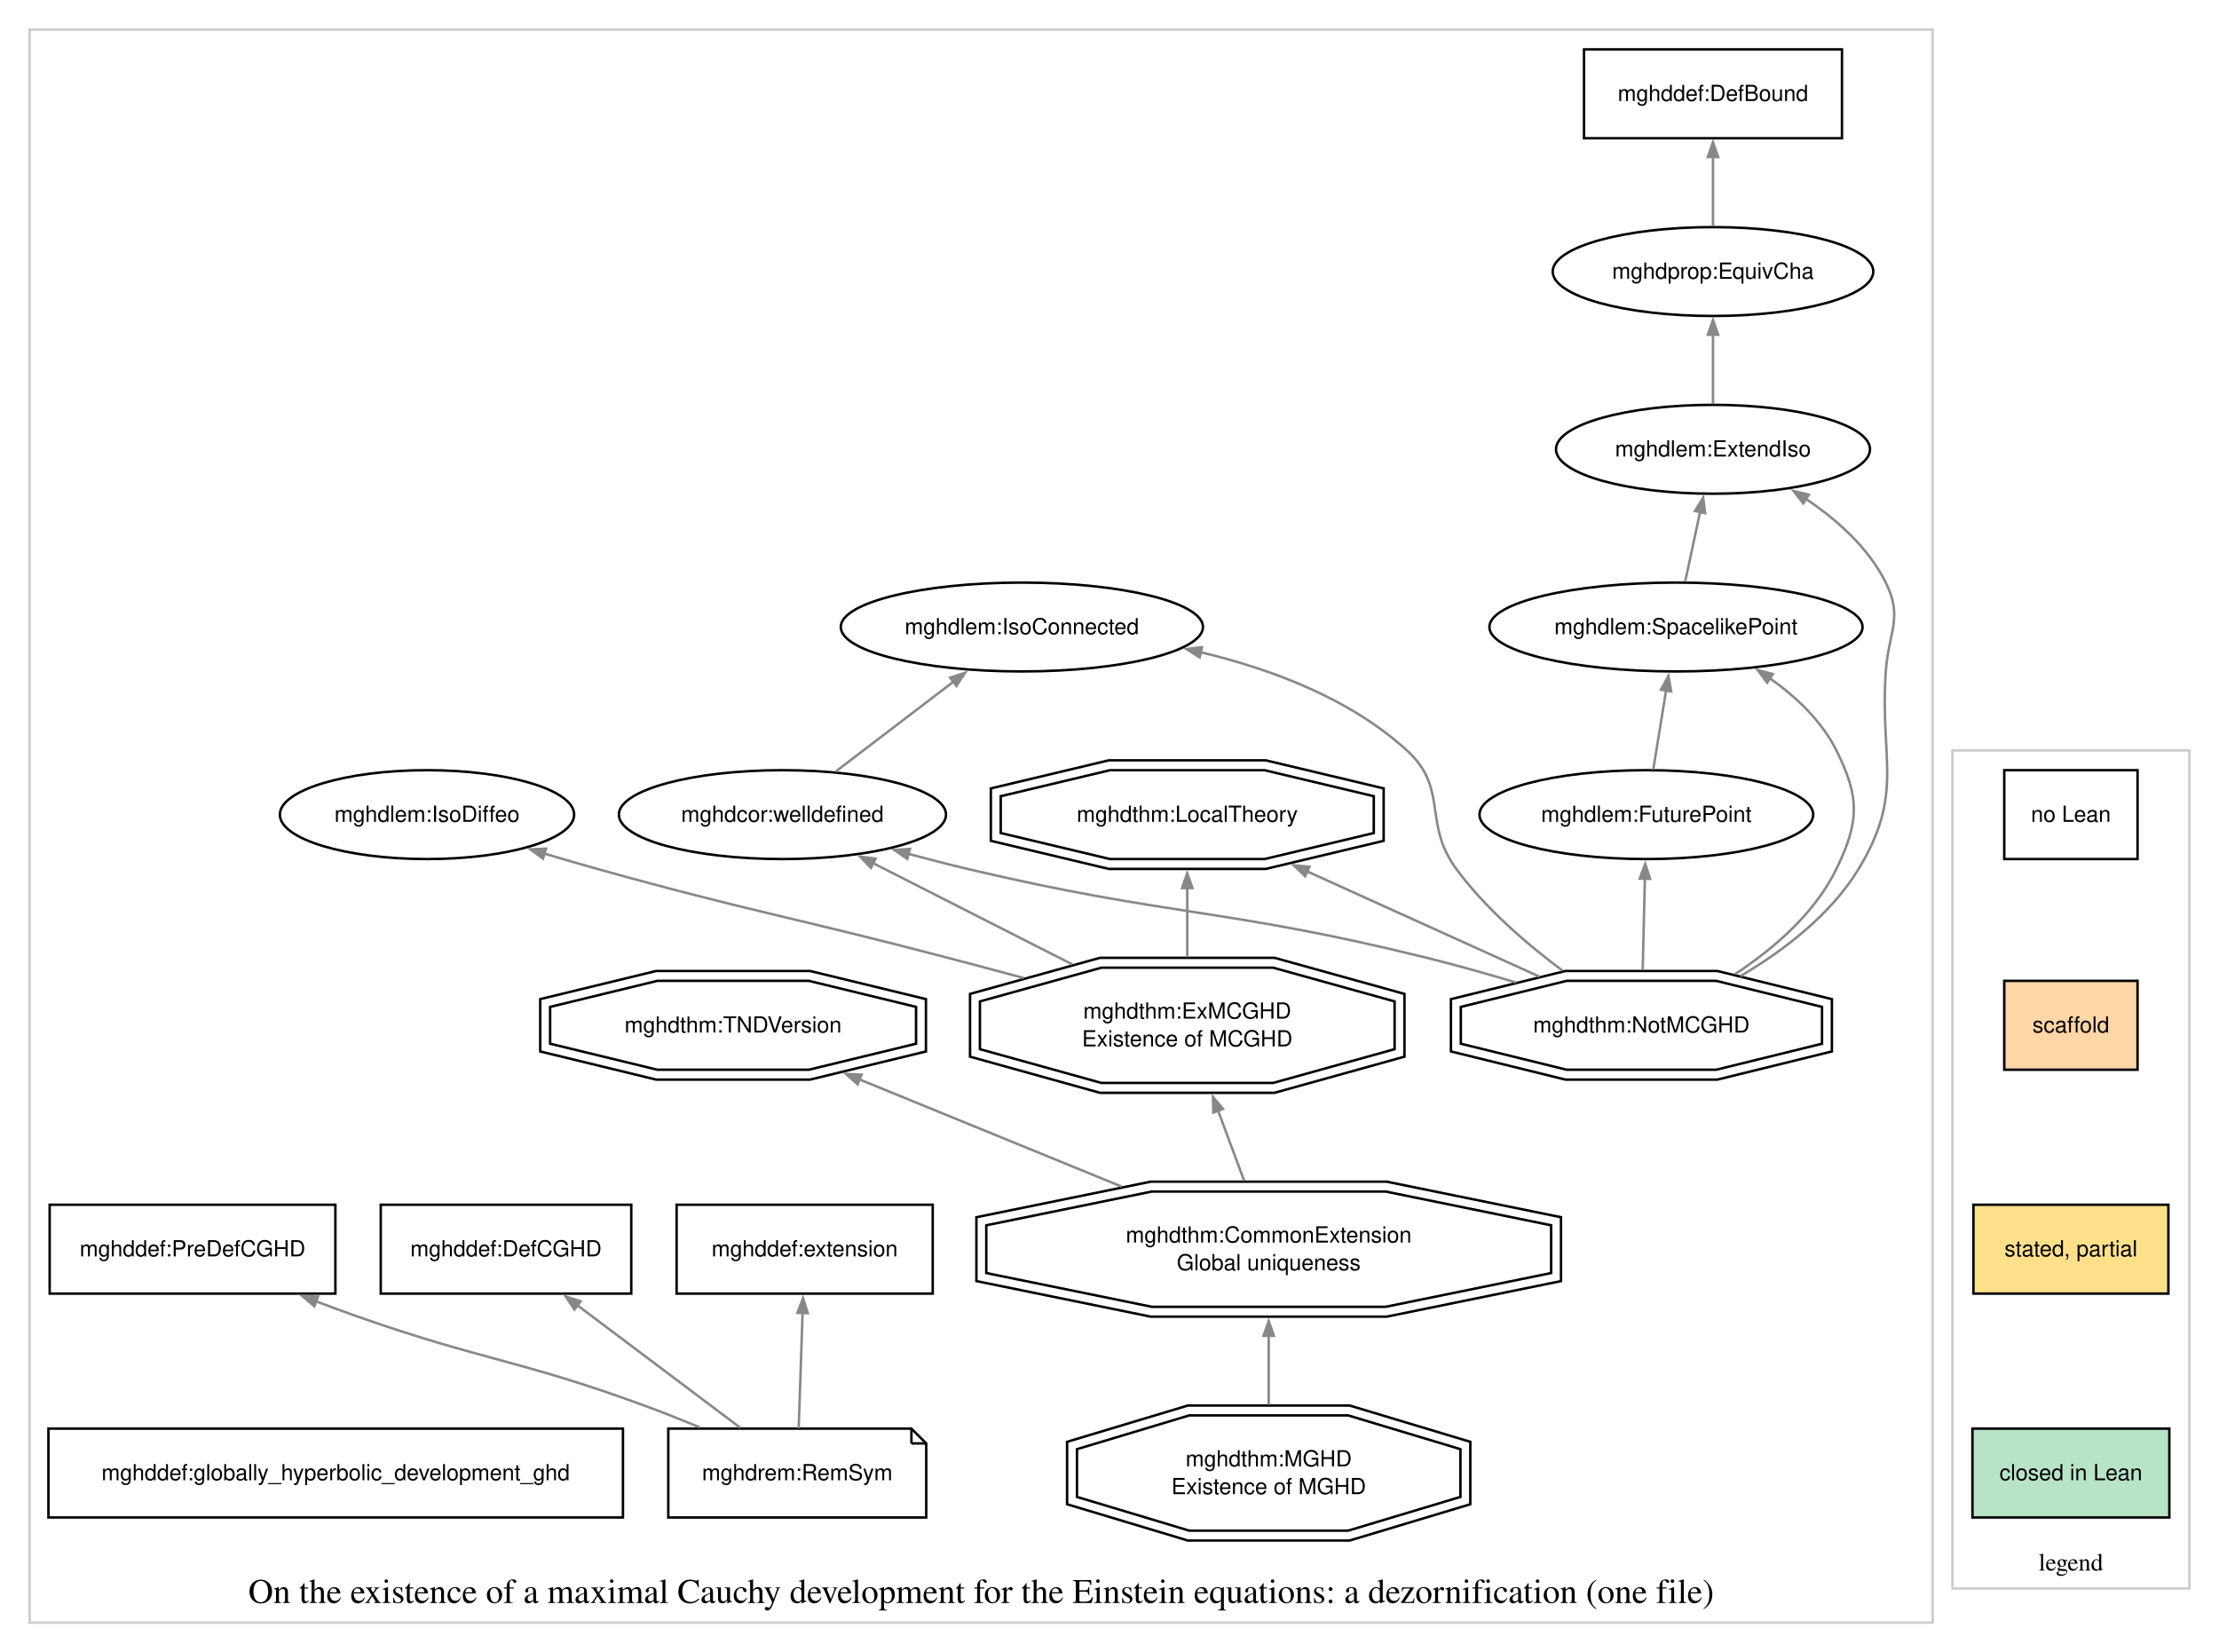
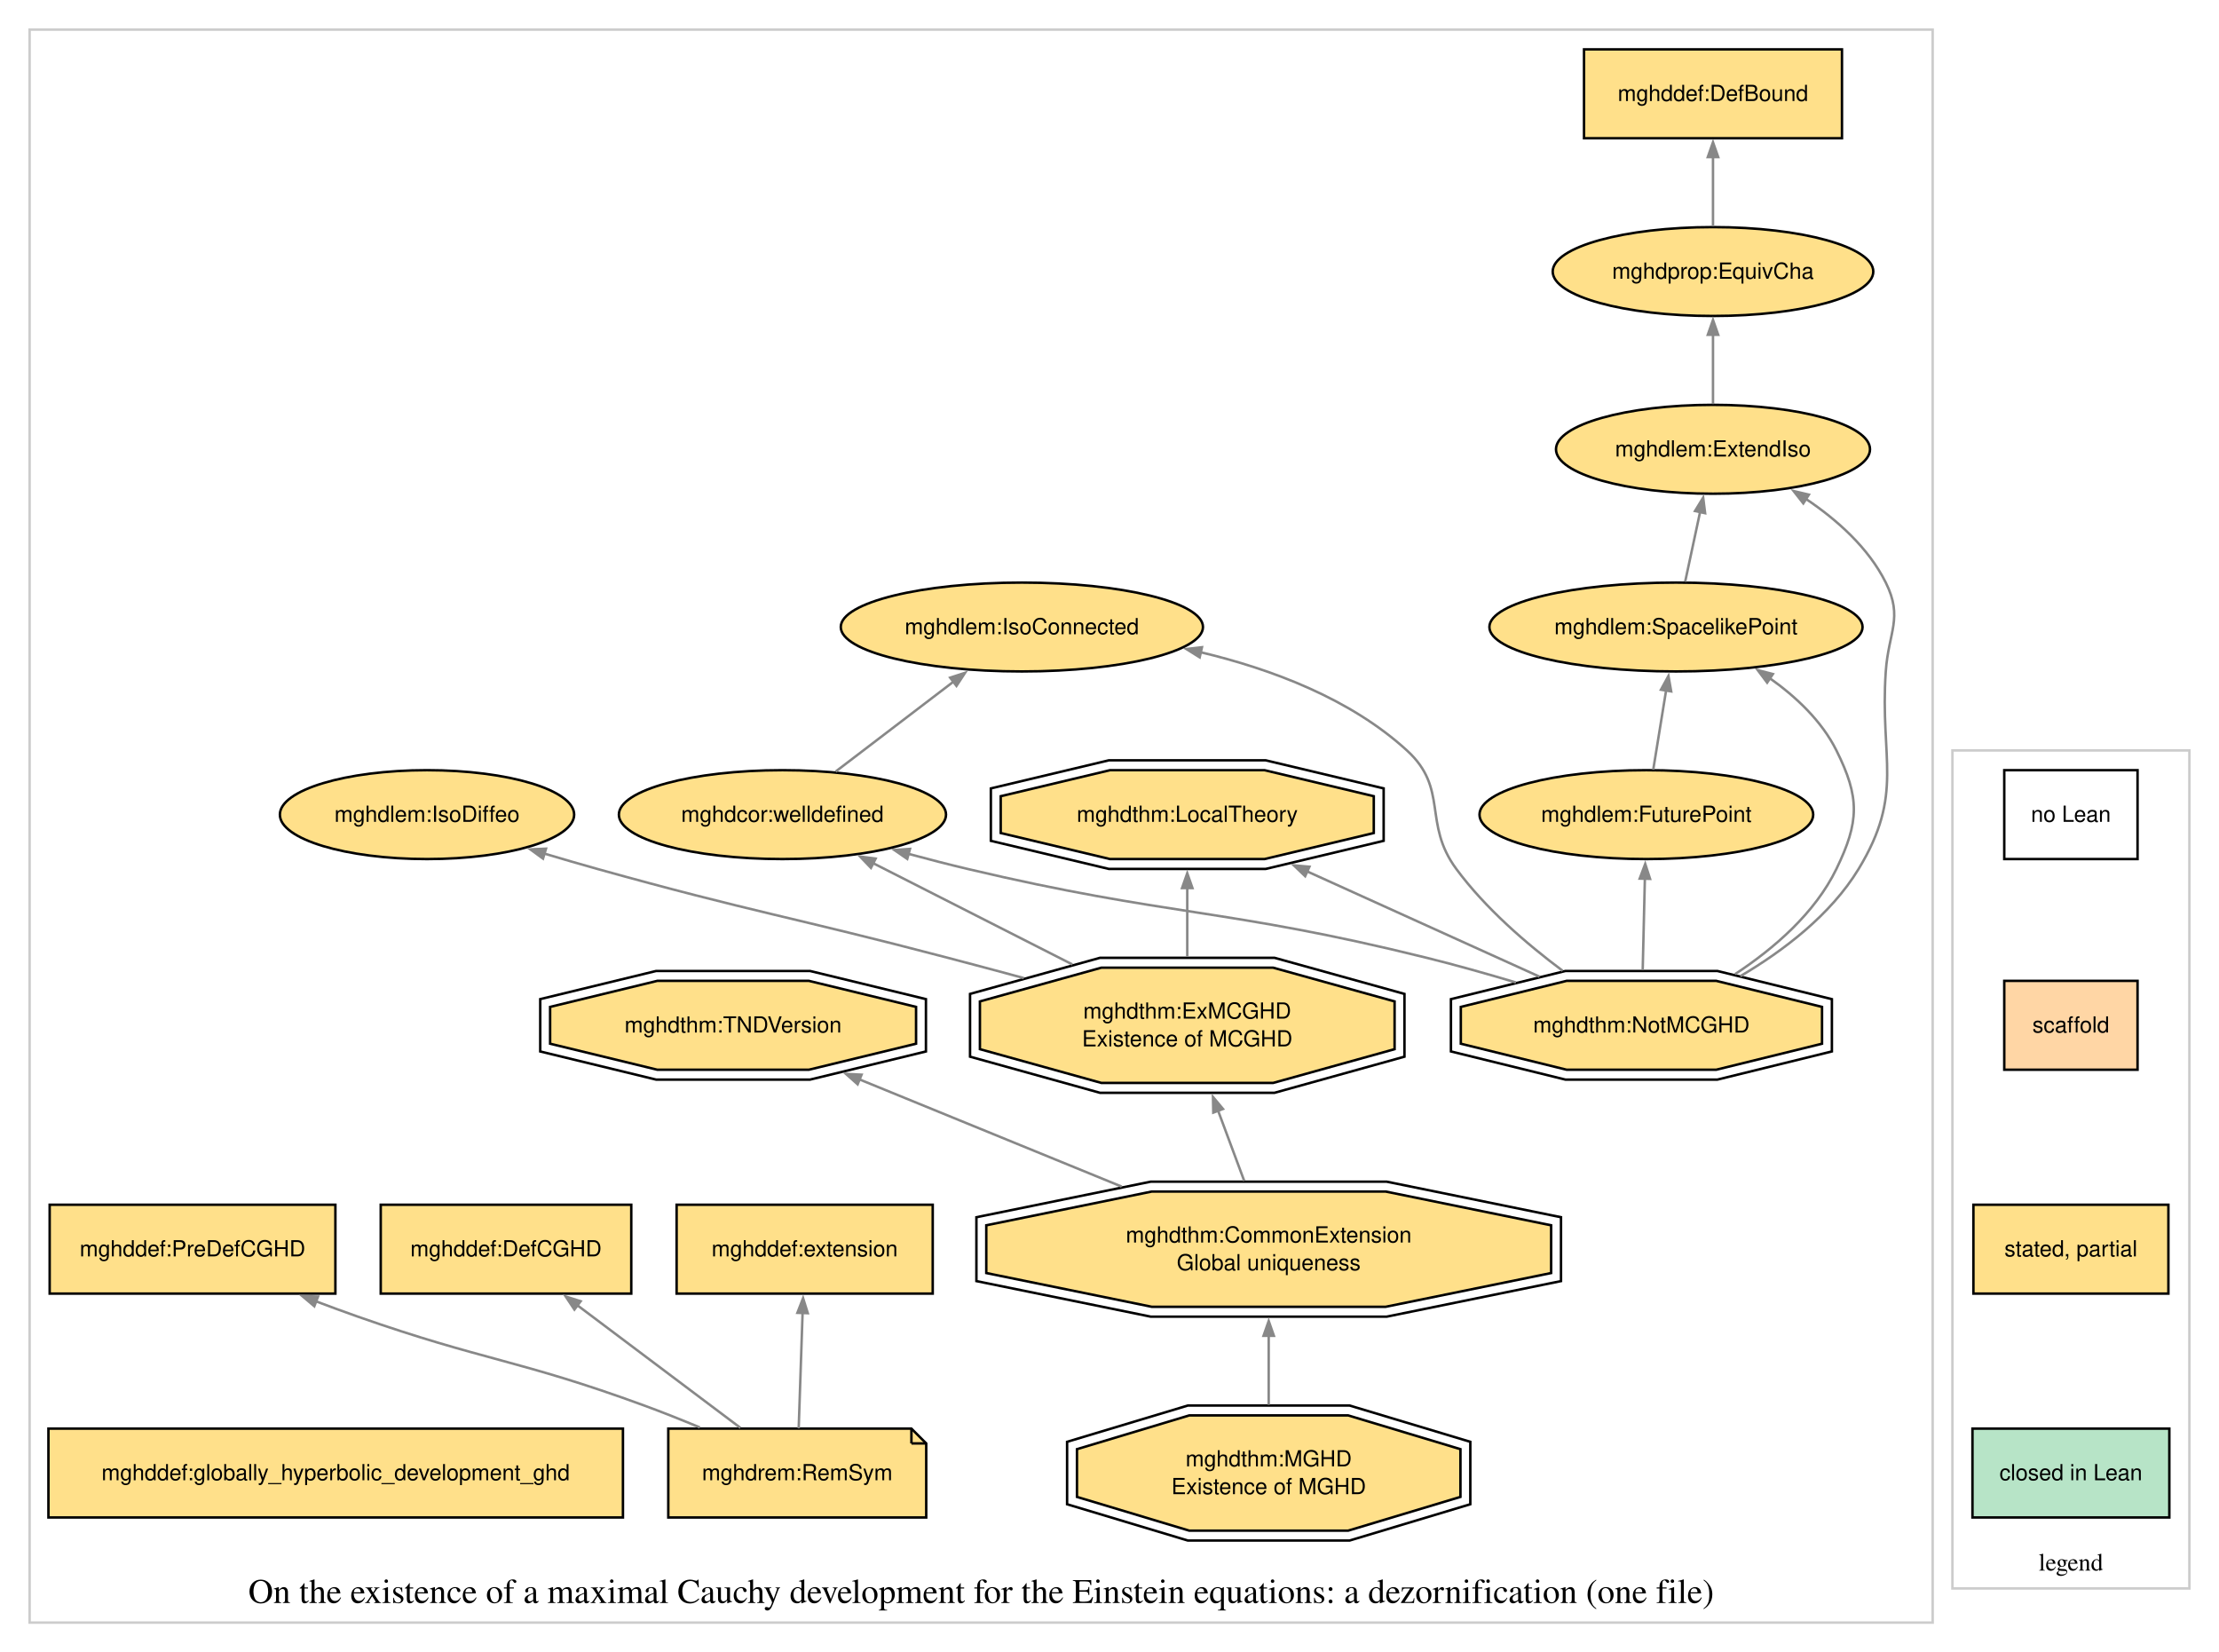
<svg xmlns="http://www.w3.org/2000/svg" width="899pt" height="669pt" viewBox="0.00 0.00 899.00 669.00">
  <g id="graph0" class="graph" transform="scale(1 1) rotate(0) translate(4 665.31)">
    <polygon fill="white" stroke="none" points="-4,4 -4,-665.31 895,-665.31 895,4 -4,4" />
    <g id="clust1" class="cluster">
      <polygon fill="none" stroke="#cccccc" points="8,-8 8,-653.31 779,-653.31 779,-8 8,-8" />
      <text xml:space="preserve" text-anchor="middle" x="393.5" y="-15.95" font-family="Times,serif" font-size="14.00">On the existence of a maximal Cauchy development for the Einstein equations: a dezornification (one file)</text>
    </g>
    <g id="clust2" class="cluster">
      <polygon fill="none" stroke="#cccccc" points="787,-21.84 787,-361.31 883,-361.31 883,-21.84 787,-21.84" />
      <text xml:space="preserve" text-anchor="middle" x="835" y="-29.09" font-family="Times,serif" font-size="10.00">legend</text>
    </g>
    <g id="node1" class="node">
-       <polygon fill="#ffffff" stroke="black" points="248.38,-86.59 15.62,-86.59 15.62,-50.59 248.38,-50.59 248.38,-86.59" />
+       <polygon fill="#ffe08a" stroke="black" points="248.38,-86.59 15.62,-86.59 15.62,-50.59 248.38,-50.59 248.38,-86.59" />
      <text xml:space="preserve" text-anchor="middle" x="132" y="-65.67" font-family="Helvetica,sans-Serif" font-size="9.00">mghddef:globally_hyperbolic_development_ghd</text>
    </g>
    <g id="node2" class="node">
-       <polygon fill="#ffffff" stroke="black" points="373.88,-177.28 270.12,-177.28 270.12,-141.28 373.88,-141.28 373.88,-177.28" />
+       <polygon fill="#ffe08a" stroke="black" points="373.88,-177.28 270.12,-177.28 270.12,-141.28 373.88,-141.28 373.88,-177.28" />
      <text xml:space="preserve" text-anchor="middle" x="322" y="-156.36" font-family="Helvetica,sans-Serif" font-size="9.00">mghddef:extension</text>
    </g>
    <g id="node3" class="node">
-       <polygon fill="#ffffff" stroke="black" points="131.88,-177.28 16.12,-177.28 16.12,-141.28 131.88,-141.28 131.88,-177.28" />
+       <polygon fill="#ffe08a" stroke="black" points="131.88,-177.28 16.12,-177.28 16.12,-141.28 131.88,-141.28 131.88,-177.28" />
      <text xml:space="preserve" text-anchor="middle" x="74" y="-156.36" font-family="Helvetica,sans-Serif" font-size="9.00">mghddef:PreDefCGHD</text>
    </g>
    <g id="node4" class="node">
-       <polygon fill="#ffffff" stroke="black" points="251.75,-177.28 150.25,-177.28 150.25,-141.28 251.75,-141.28 251.75,-177.28" />
+       <polygon fill="#ffe08a" stroke="black" points="251.75,-177.28 150.25,-177.28 150.25,-141.28 251.75,-141.28 251.75,-177.28" />
      <text xml:space="preserve" text-anchor="middle" x="201" y="-156.36" font-family="Helvetica,sans-Serif" font-size="9.00">mghddef:DefCGHD</text>
    </g>
    <g id="node5" class="node">
-       <polygon fill="#ffffff" stroke="black" points="365.25,-86.59 266.75,-86.59 266.75,-50.59 371.25,-50.59 371.25,-80.59 365.25,-86.59" />
+       <polygon fill="#ffe08a" stroke="black" points="365.25,-86.59 266.75,-86.59 266.75,-50.59 371.25,-50.59 371.25,-80.59 365.25,-86.59" />
      <polyline fill="none" stroke="black" points="365.25,-86.59 365.25,-80.59" />
      <polyline fill="none" stroke="black" points="371.25,-80.59 365.25,-80.59" />
      <text xml:space="preserve" text-anchor="middle" x="319" y="-65.67" font-family="Helvetica,sans-Serif" font-size="9.00">mghdrem:RemSym</text>
    </g>
    <g id="edge1" class="edge">
      <path fill="none" stroke="#888888" d="M319.58,-86.69C320.03,-99.98 320.66,-118.6 321.16,-133.52" />
      <polygon fill="#888888" stroke="#888888" points="319.06,-133.49 321.36,-139.42 323.26,-133.35 319.06,-133.49" />
    </g>
    <g id="edge2" class="edge">
      <path fill="none" stroke="#888888" d="M279.55,-87.06C272.11,-90.15 264.36,-93.24 257,-95.94 206.32,-114.52 191.93,-114.05 141,-131.94 135.41,-133.9 129.58,-136.04 123.81,-138.23" />
      <polygon fill="#888888" stroke="#888888" points="123.34,-136.16 118.49,-140.26 124.84,-140.08 123.34,-136.16" />
    </g>
    <g id="edge3" class="edge">
      <path fill="none" stroke="#888888" d="M295.97,-86.9C277.04,-101.13 250.14,-121.35 229.79,-136.64" />
      <polygon fill="#888888" stroke="#888888" points="228.72,-134.82 225.18,-140.11 231.24,-138.18 228.72,-134.82" />
    </g>
    <g id="node6" class="node">
-       <polygon fill="#ffffff" stroke="black" points="552.57,-327.86 552.57,-342.77 508.3,-353.31 445.7,-353.31 401.43,-342.77 401.43,-327.86 445.7,-317.31 508.3,-317.31 552.57,-327.86" />
+       <polygon fill="#ffe08a" stroke="black" points="552.57,-327.86 552.57,-342.77 508.3,-353.31 445.7,-353.31 401.43,-342.77 401.43,-327.86 445.7,-317.31 508.3,-317.31 552.57,-327.86" />
      <polygon fill="none" stroke="black" points="556.57,-324.7 556.57,-345.93 508.77,-357.31 445.23,-357.31 397.43,-345.93 397.43,-324.7 445.23,-313.31 508.77,-313.31 556.57,-324.7" />
      <text xml:space="preserve" text-anchor="middle" x="477" y="-332.39" font-family="Helvetica,sans-Serif" font-size="9.00">mghdthm:LocalTheory</text>
    </g>
    <g id="node7" class="node">
-       <polygon fill="#ffffff" stroke="black" points="624.42,-149.61 624.42,-168.95 557.4,-182.62 462.6,-182.62 395.58,-168.95 395.58,-149.61 462.6,-135.94 557.4,-135.94 624.42,-149.61" />
+       <polygon fill="#ffe08a" stroke="black" points="624.42,-149.61 624.42,-168.95 557.4,-182.62 462.6,-182.62 395.58,-168.95 395.58,-149.61 462.6,-135.94 557.4,-135.94 624.42,-149.61" />
      <polygon fill="none" stroke="black" points="628.42,-146.35 628.42,-172.22 557.8,-186.62 462.2,-186.62 391.58,-172.22 391.58,-146.35 462.2,-131.94 557.8,-131.94 628.42,-146.35" />
      <text xml:space="preserve" text-anchor="middle" x="510" y="-161.98" font-family="Helvetica,sans-Serif" font-size="9.00">mghdthm:CommonExtension</text>
      <text xml:space="preserve" text-anchor="middle" x="510" y="-150.73" font-family="Helvetica,sans-Serif" font-size="9.00">Global uniqueness</text>
    </g>
    <g id="node12" class="node">
-       <polygon fill="#ffffff" stroke="black" points="561,-240.3 561,-259.64 511.79,-273.31 442.21,-273.31 393,-259.64 393,-240.3 442.21,-226.62 511.79,-226.62 561,-240.3" />
+       <polygon fill="#ffe08a" stroke="black" points="561,-240.3 561,-259.64 511.79,-273.31 442.21,-273.31 393,-259.64 393,-240.3 442.21,-226.62 511.79,-226.62 561,-240.3" />
      <polygon fill="none" stroke="black" points="565,-237.26 565,-262.68 512.34,-277.31 441.66,-277.31 389,-262.68 389,-237.26 441.66,-222.62 512.34,-222.62 565,-237.26" />
      <text xml:space="preserve" text-anchor="middle" x="477" y="-252.67" font-family="Helvetica,sans-Serif" font-size="9.00">mghdthm:ExMCGHD</text>
      <text xml:space="preserve" text-anchor="middle" x="477" y="-241.42" font-family="Helvetica,sans-Serif" font-size="9.00">Existence of MCGHD</text>
    </g>
    <g id="edge5" class="edge">
      <path fill="none" stroke="#888888" d="M500.1,-186.89C496.77,-195.84 493.01,-205.93 489.51,-215.34" />
      <polygon fill="#888888" stroke="#888888" points="487.55,-214.6 487.42,-220.96 491.48,-216.07 487.55,-214.6" />
    </g>
    <g id="node19" class="node">
-       <polygon fill="#ffffff" stroke="black" points="367.13,-242.51 367.13,-257.42 323.71,-267.97 262.29,-267.97 218.87,-257.42 218.87,-242.51 262.29,-231.97 323.71,-231.97 367.13,-242.51" />
+       <polygon fill="#ffe08a" stroke="black" points="367.13,-242.51 367.13,-257.42 323.71,-267.97 262.29,-267.97 218.87,-257.42 218.87,-242.51 262.29,-231.97 323.71,-231.97 367.13,-242.51" />
      <polygon fill="none" stroke="black" points="371.13,-239.37 371.13,-260.57 324.19,-271.97 261.81,-271.97 214.87,-260.57 214.87,-239.37 261.81,-227.97 324.19,-227.97 371.13,-239.37" />
      <text xml:space="preserve" text-anchor="middle" x="293" y="-247.04" font-family="Helvetica,sans-Serif" font-size="9.00">mghdthm:TNDVersion</text>
    </g>
    <g id="edge4" class="edge">
      <path fill="none" stroke="#888888" d="M450.42,-184.63C417.03,-198.28 375.83,-215.11 343.96,-228.14" />
      <polygon fill="#888888" stroke="#888888" points="343.46,-226.07 338.71,-230.29 345.05,-229.96 343.46,-226.07" />
    </g>
    <g id="node8" class="node">
-       <polygon fill="#ffffff" stroke="black" points="587.68,-58.92 587.68,-78.26 542.18,-91.94 477.82,-91.94 432.32,-78.26 432.32,-58.92 477.82,-45.25 542.18,-45.25 587.68,-58.92" />
+       <polygon fill="#ffe08a" stroke="black" points="587.68,-58.92 587.68,-78.26 542.18,-91.94 477.82,-91.94 432.32,-78.26 432.32,-58.92 477.82,-45.25 542.18,-45.25 587.68,-58.92" />
      <polygon fill="none" stroke="black" points="591.68,-55.95 591.68,-81.24 542.77,-95.94 477.23,-95.94 428.32,-81.24 428.32,-55.95 477.23,-41.25 542.77,-41.25 591.68,-55.95" />
      <text xml:space="preserve" text-anchor="middle" x="510" y="-71.29" font-family="Helvetica,sans-Serif" font-size="9.00">mghdthm:MGHD</text>
      <text xml:space="preserve" text-anchor="middle" x="510" y="-60.04" font-family="Helvetica,sans-Serif" font-size="9.00">Existence of MGHD</text>
    </g>
    <g id="edge6" class="edge">
      <path fill="none" stroke="#888888" d="M510,-96.2C510,-105.06 510,-115.05 510,-124.38" />
      <polygon fill="#888888" stroke="#888888" points="507.9,-124.18 510,-130.18 512.1,-124.18 507.9,-124.18" />
    </g>
    <g id="node9" class="node">
-       <ellipse fill="#ffffff" stroke="black" cx="410" cy="-411.31" rx="73.37" ry="18" />
+       <ellipse fill="#ffe08a" stroke="black" cx="410" cy="-411.31" rx="73.37" ry="18" />
      <text xml:space="preserve" text-anchor="middle" x="410" y="-408.39" font-family="Helvetica,sans-Serif" font-size="9.00">mghdlem:IsoConnected</text>
    </g>
    <g id="node10" class="node">
-       <ellipse fill="#ffffff" stroke="black" cx="313" cy="-335.31" rx="66.27" ry="18" />
+       <ellipse fill="#ffe08a" stroke="black" cx="313" cy="-335.31" rx="66.27" ry="18" />
      <text xml:space="preserve" text-anchor="middle" x="313" y="-332.39" font-family="Helvetica,sans-Serif" font-size="9.00">mghdcor:welldefined</text>
    </g>
    <g id="edge7" class="edge">
      <path fill="none" stroke="#888888" d="M334.53,-352.74C348.62,-363.49 367.17,-377.64 382.35,-389.22" />
      <polygon fill="#888888" stroke="#888888" points="380.95,-390.79 386.99,-392.76 383.5,-387.45 380.95,-390.79" />
    </g>
    <g id="node11" class="node">
-       <ellipse fill="#ffffff" stroke="black" cx="169" cy="-335.31" rx="59.61" ry="18" />
+       <ellipse fill="#ffe08a" stroke="black" cx="169" cy="-335.31" rx="59.61" ry="18" />
      <text xml:space="preserve" text-anchor="middle" x="169" y="-332.39" font-family="Helvetica,sans-Serif" font-size="9.00">mghdlem:IsoDiffeo</text>
    </g>
    <g id="edge8" class="edge">
      <path fill="none" stroke="#888888" d="M477,-277.8C477,-286.72 477,-296.69 477,-305.74" />
      <polygon fill="#888888" stroke="#888888" points="474.9,-305.57 477,-311.57 479.1,-305.57 474.9,-305.57" />
    </g>
    <g id="edge10" class="edge">
      <path fill="none" stroke="#888888" d="M430.44,-274.63C404.82,-287.65 373.48,-303.58 349.62,-315.7" />
      <polygon fill="#888888" stroke="#888888" points="348.85,-313.74 344.45,-318.33 350.75,-317.48 348.85,-313.74" />
    </g>
    <g id="edge9" class="edge">
      <path fill="none" stroke="#888888" d="M410.77,-269.11C400.48,-271.89 389.96,-274.7 380,-277.31 317.03,-293.84 300.72,-295.83 238,-313.31 231.03,-315.25 223.7,-317.39 216.52,-319.53" />
      <polygon fill="#888888" stroke="#888888" points="216,-317.49 210.86,-321.23 217.21,-321.52 216,-317.49" />
    </g>
    <g id="node13" class="node">
-       <polygon fill="#ffffff" stroke="black" points="742.25,-645.31 637.75,-645.31 637.75,-609.31 742.25,-609.31 742.25,-645.31" />
+       <polygon fill="#ffe08a" stroke="black" points="742.25,-645.31 637.75,-645.31 637.75,-609.31 742.25,-609.31 742.25,-645.31" />
      <text xml:space="preserve" text-anchor="middle" x="690" y="-624.39" font-family="Helvetica,sans-Serif" font-size="9.00">mghddef:DefBound</text>
    </g>
    <g id="node14" class="node">
-       <polygon fill="#ffffff" stroke="black" points="734.17,-242.51 734.17,-257.42 691.31,-267.97 630.69,-267.97 587.83,-257.42 587.83,-242.51 630.69,-231.97 691.31,-231.97 734.17,-242.51" />
+       <polygon fill="#ffe08a" stroke="black" points="734.17,-242.51 734.17,-257.42 691.31,-267.97 630.69,-267.97 587.83,-257.42 587.83,-242.51 630.69,-231.97 691.31,-231.97 734.17,-242.51" />
      <polygon fill="none" stroke="black" points="738.17,-239.38 738.17,-260.56 691.79,-271.97 630.21,-271.97 583.83,-260.56 583.83,-239.38 630.21,-227.97 691.79,-227.97 738.17,-239.38" />
      <text xml:space="preserve" text-anchor="middle" x="661" y="-247.04" font-family="Helvetica,sans-Serif" font-size="9.00">mghdthm:NotMCGHD</text>
    </g>
    <g id="edge14" class="edge">
      <path fill="none" stroke="#888888" d="M619.71,-269.67C591.73,-282.34 554.66,-299.14 525.31,-312.43" />
      <polygon fill="#888888" stroke="#888888" points="524.77,-310.37 520.17,-314.76 526.5,-314.2 524.77,-310.37" />
    </g>
    <g id="edge16" class="edge">
      <path fill="none" stroke="#888888" d="M629.09,-272.05C614.44,-282.98 597.77,-297.38 586,-313.31 572.27,-331.9 583.06,-345.73 566,-361.31 543.1,-382.23 511.34,-394.21 482.45,-401.09" />
      <polygon fill="#888888" stroke="#888888" points="482.04,-399.02 476.65,-402.39 482.96,-403.12 482.04,-399.02" />
    </g>
    <g id="edge15" class="edge">
      <path fill="none" stroke="#888888" d="M610.18,-267.31C598.37,-270.85 585.8,-274.39 574,-277.31 492.26,-297.54 469.94,-293.94 388,-313.31 380.24,-315.15 372.08,-317.25 364.11,-319.4" />
      <polygon fill="#888888" stroke="#888888" points="363.56,-317.37 358.32,-320.98 364.67,-321.42 363.56,-317.37" />
    </g>
    <g id="node16" class="node">
-       <ellipse fill="#ffffff" stroke="black" cx="690" cy="-483.31" rx="63.61" ry="18" />
+       <ellipse fill="#ffe08a" stroke="black" cx="690" cy="-483.31" rx="63.61" ry="18" />
      <text xml:space="preserve" text-anchor="middle" x="690" y="-480.39" font-family="Helvetica,sans-Serif" font-size="9.00">mghdlem:ExtendIso</text>
    </g>
    <g id="edge12" class="edge">
      <path fill="none" stroke="#888888" d="M701.06,-269.85C718.61,-280.2 737.73,-294.75 749,-313.31 767.62,-343.99 757.55,-357.51 760,-393.31 761.09,-409.27 767.12,-414.99 760,-429.31 753,-443.39 740.28,-454.72 727.59,-463.24" />
      <polygon fill="#888888" stroke="#888888" points="726.59,-461.39 722.66,-466.39 728.85,-464.93 726.59,-461.39" />
    </g>
    <g id="node17" class="node">
-       <ellipse fill="#ffffff" stroke="black" cx="675" cy="-411.31" rx="75.59" ry="18" />
+       <ellipse fill="#ffe08a" stroke="black" cx="675" cy="-411.31" rx="75.59" ry="18" />
      <text xml:space="preserve" text-anchor="middle" x="675" y="-408.39" font-family="Helvetica,sans-Serif" font-size="9.00">mghdlem:SpacelikePoint</text>
    </g>
    <g id="edge11" class="edge">
      <path fill="none" stroke="#888888" d="M698.94,-270.69C714.7,-281.07 731.31,-295.39 740,-313.31 749.31,-332.51 749.52,-342.22 740,-361.31 734.04,-373.26 723.63,-383.07 712.85,-390.68" />
      <polygon fill="#888888" stroke="#888888" points="711.94,-388.77 708.12,-393.85 714.27,-392.26 711.94,-388.77" />
    </g>
    <g id="node18" class="node">
-       <ellipse fill="#ffffff" stroke="black" cx="663" cy="-335.31" rx="67.6" ry="18" />
+       <ellipse fill="#ffe08a" stroke="black" cx="663" cy="-335.31" rx="67.6" ry="18" />
      <text xml:space="preserve" text-anchor="middle" x="663" y="-332.39" font-family="Helvetica,sans-Serif" font-size="9.00">mghdlem:FuturePoint</text>
    </g>
    <g id="edge13" class="edge">
      <path fill="none" stroke="#888888" d="M661.52,-272.43C661.79,-283.75 662.12,-297.69 662.4,-309.47" />
      <polygon fill="#888888" stroke="#888888" points="660.3,-309.39 662.54,-315.34 664.5,-309.29 660.3,-309.39" />
    </g>
    <g id="node15" class="node">
-       <ellipse fill="#ffffff" stroke="black" cx="690" cy="-555.31" rx="64.94" ry="18" />
+       <ellipse fill="#ffe08a" stroke="black" cx="690" cy="-555.31" rx="64.94" ry="18" />
      <text xml:space="preserve" text-anchor="middle" x="690" y="-552.39" font-family="Helvetica,sans-Serif" font-size="9.00">mghdprop:EquivCha</text>
    </g>
    <g id="edge17" class="edge">
      <path fill="none" stroke="#888888" d="M690,-573.62C690,-582.09 690,-592.45 690,-601.73" />
      <polygon fill="#888888" stroke="#888888" points="687.9,-601.69 690,-607.69 692.1,-601.69 687.9,-601.69" />
    </g>
    <g id="edge18" class="edge">
      <path fill="none" stroke="#888888" d="M690,-501.62C690,-510.09 690,-520.45 690,-529.73" />
      <polygon fill="#888888" stroke="#888888" points="687.9,-529.69 690,-535.69 692.1,-529.69 687.9,-529.69" />
    </g>
    <g id="edge19" class="edge">
      <path fill="none" stroke="#888888" d="M678.71,-429.62C680.54,-438.18 682.79,-448.66 684.79,-458.01" />
      <polygon fill="#888888" stroke="#888888" points="682.71,-458.3 686.02,-463.73 686.81,-457.42 682.71,-458.3" />
    </g>
    <g id="edge20" class="edge">
      <path fill="none" stroke="#888888" d="M665.78,-353.48C667.33,-363.03 669.29,-375.08 671,-385.63" />
      <polygon fill="#888888" stroke="#888888" points="668.91,-385.91 671.95,-391.49 673.06,-385.23 668.91,-385.91" />
    </g>
    <g id="node20" class="node">
      <polygon fill="#b7e4c7" stroke="black" points="874.88,-86.59 795.12,-86.59 795.12,-50.59 874.88,-50.59 874.88,-86.59" />
      <text xml:space="preserve" text-anchor="middle" x="835" y="-65.67" font-family="Helvetica,sans-Serif" font-size="9.00">closed in Lean</text>
    </g>
    <g id="node21" class="node">
      <polygon fill="#ffe08a" stroke="black" points="874.5,-177.28 795.5,-177.28 795.5,-141.28 874.5,-141.28 874.5,-177.28" />
      <text xml:space="preserve" text-anchor="middle" x="835" y="-156.36" font-family="Helvetica,sans-Serif" font-size="9.00">stated, partial</text>
    </g>
    <g id="node22" class="node">
      <polygon fill="#ffd6a5" stroke="black" points="862,-267.97 808,-267.97 808,-231.97 862,-231.97 862,-267.97" />
      <text xml:space="preserve" text-anchor="middle" x="835" y="-247.04" font-family="Helvetica,sans-Serif" font-size="9.00">scaffold</text>
    </g>
    <g id="node23" class="node">
      <polygon fill="#ffffff" stroke="black" points="862,-353.31 808,-353.31 808,-317.31 862,-317.31 862,-353.31" />
      <text xml:space="preserve" text-anchor="middle" x="835" y="-332.39" font-family="Helvetica,sans-Serif" font-size="9.00">no Lean</text>
    </g>
  </g>
</svg>
